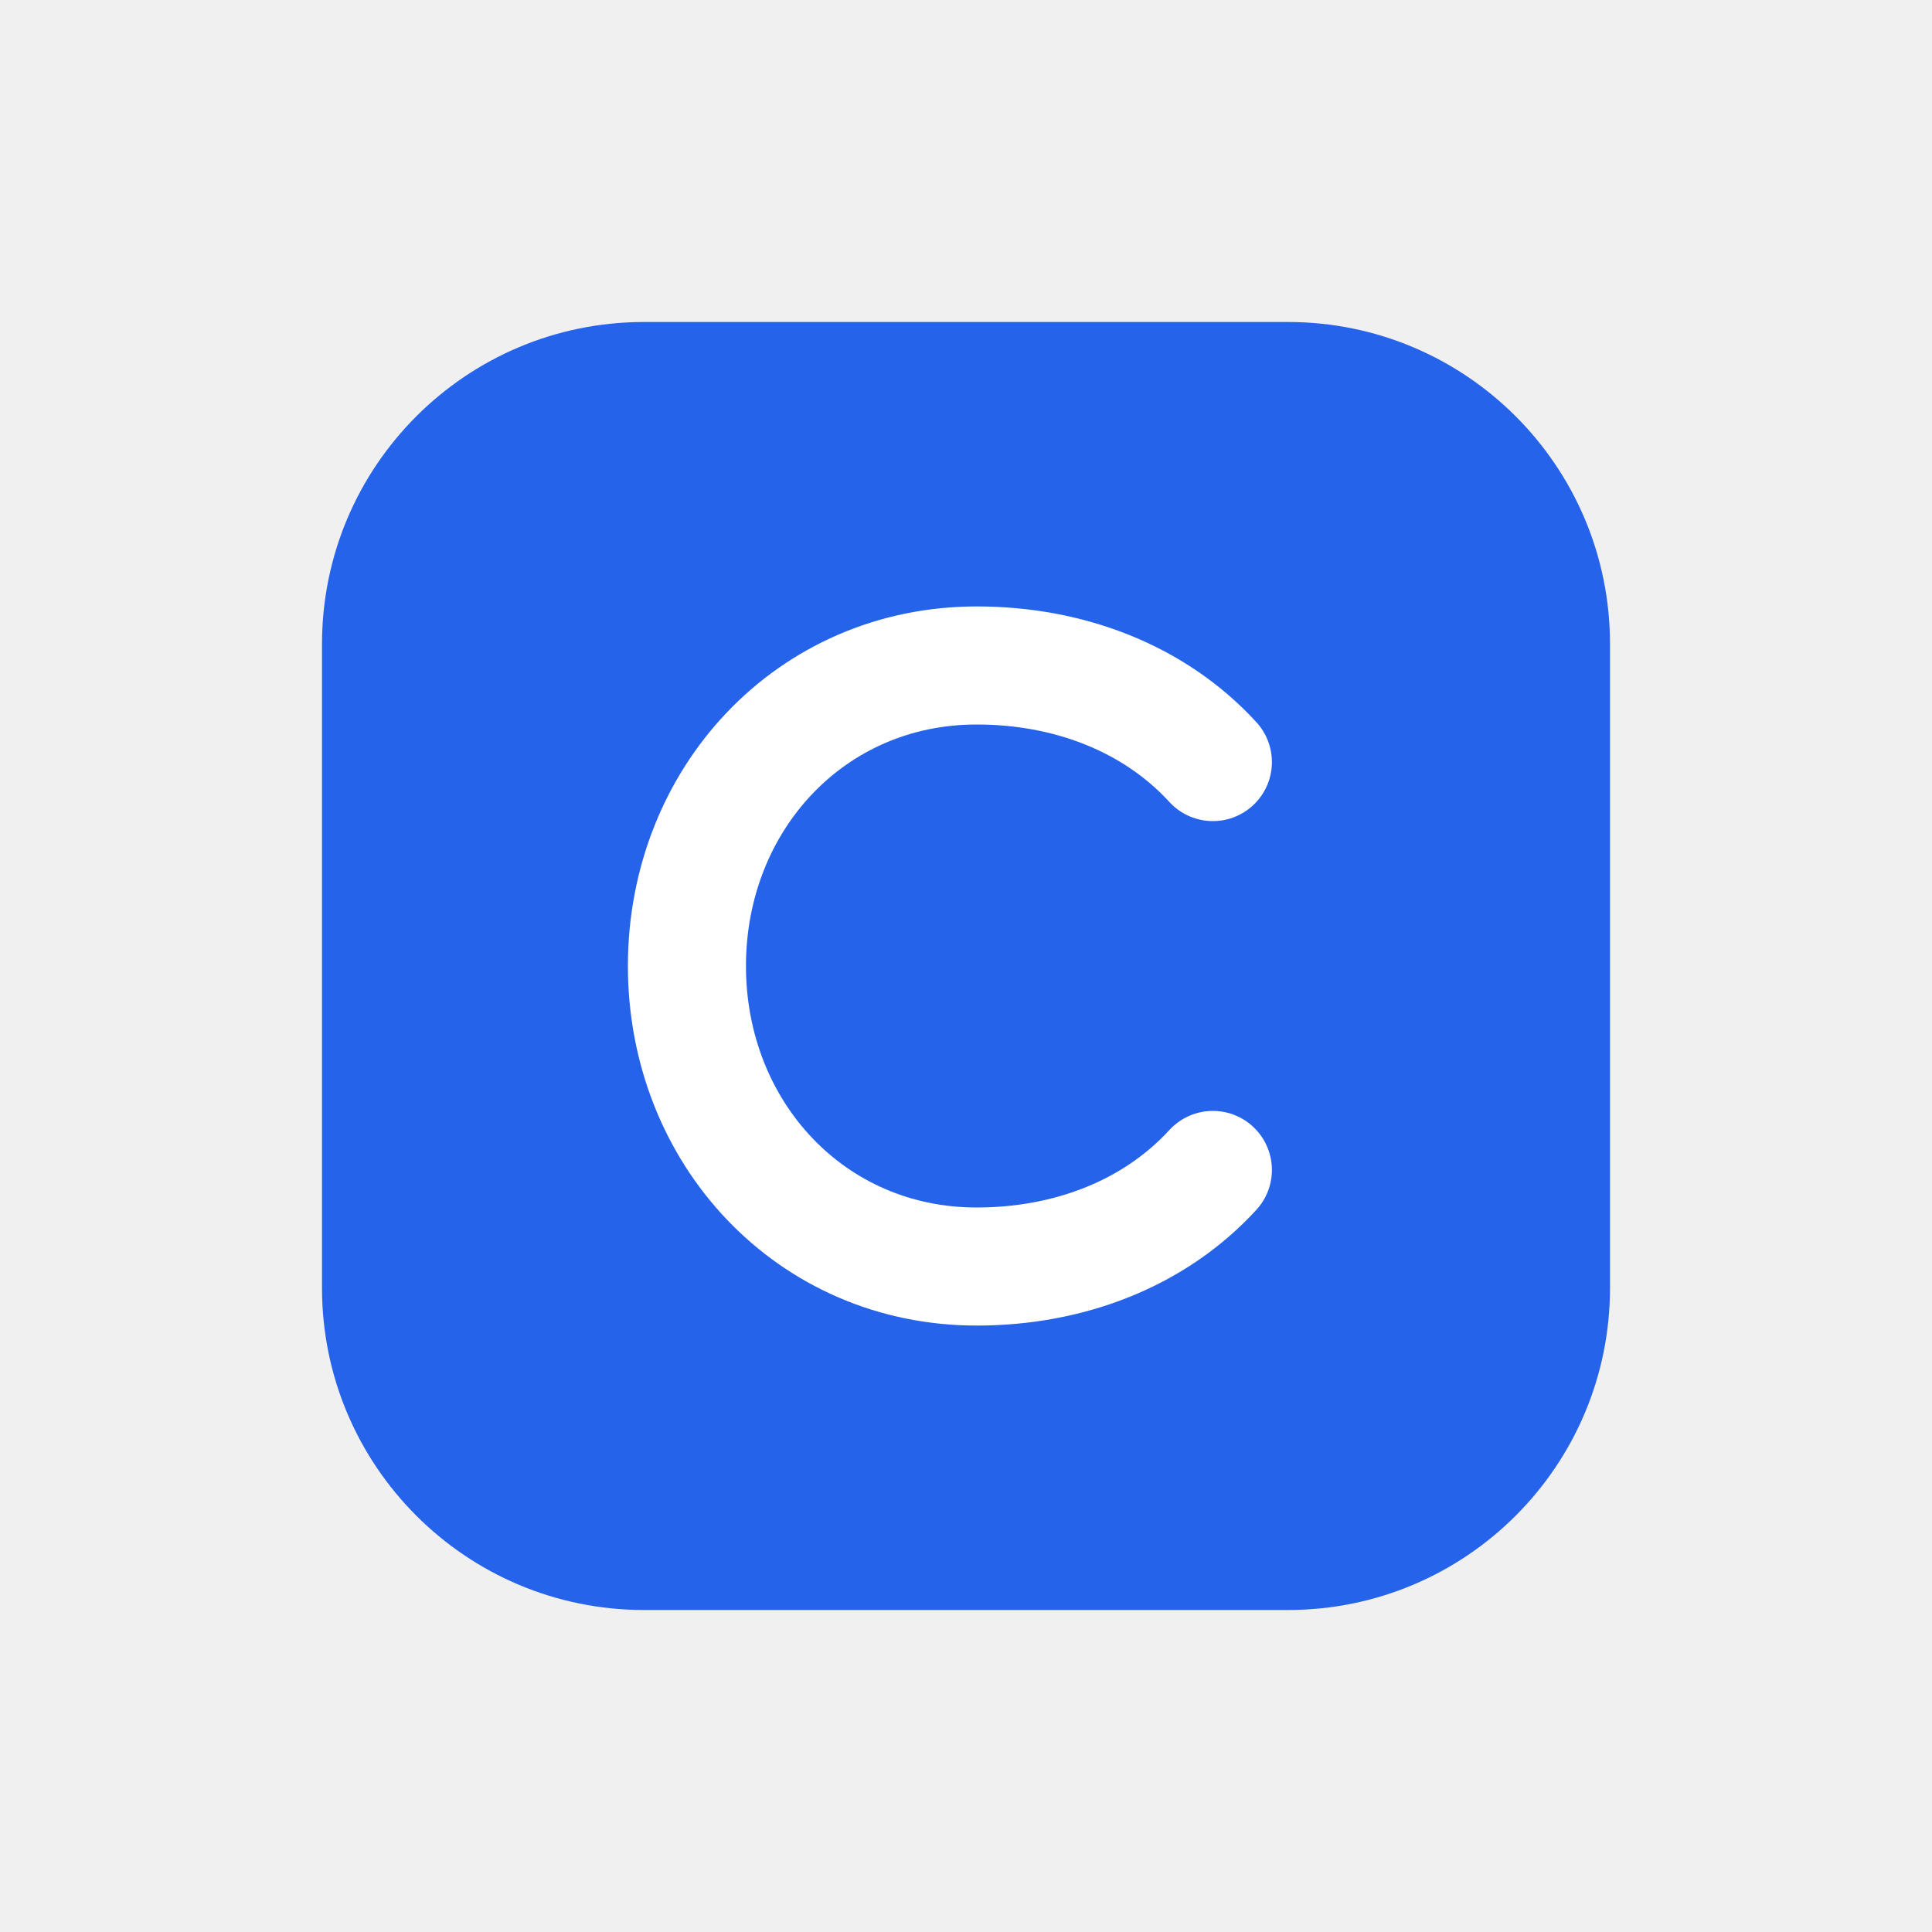
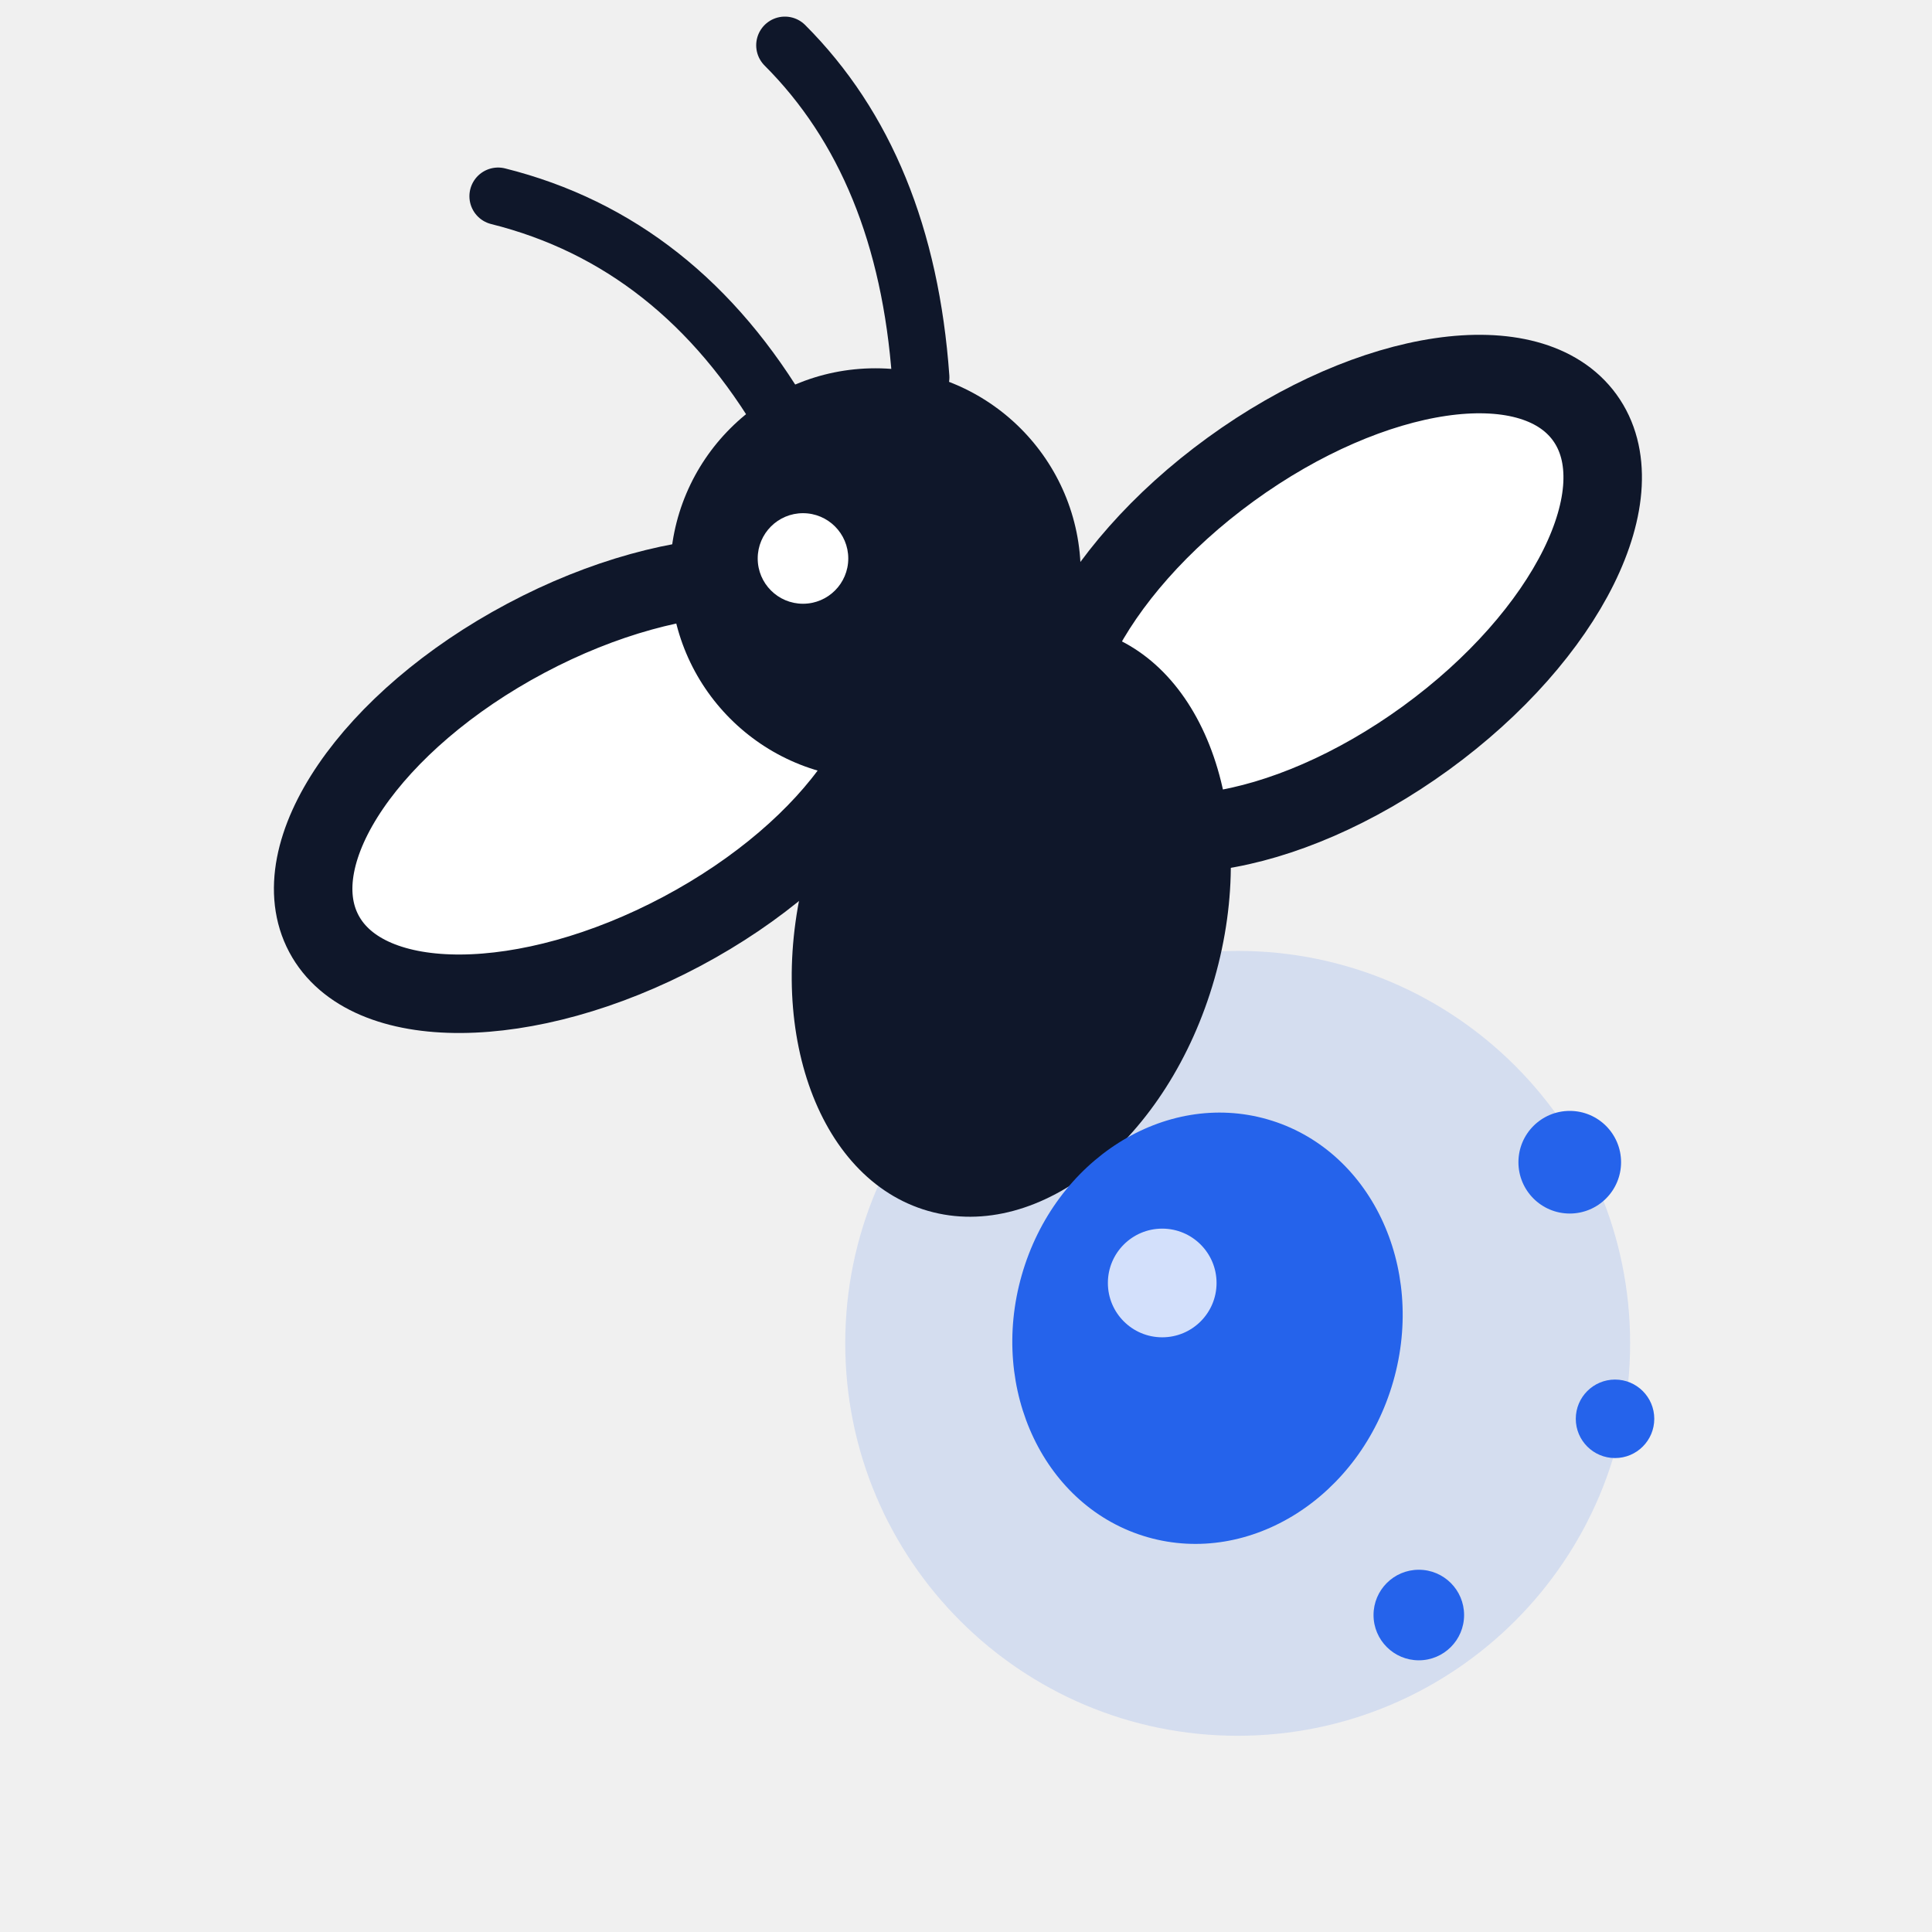
- <svg xmlns="http://www.w3.org/2000/svg" width="36" height="36" viewBox="0 0 36 36" fill="none">
-   <rect x="6" y="6" width="24" height="24" rx="6" fill="#2563eb" />
-   <path d="M22.6 14.2C21.5 13 19.9 12.4 18.2 12.4C15.1 12.4 12.8 14.9 12.8 18C12.8 21.1 15.1 23.6 18.2 23.6C19.9 23.6 21.5 23 22.6 21.8" stroke="#FFFFFF" stroke-width="2.2" stroke-linecap="round" />
+ <svg xmlns="http://www.w3.org/2000/svg" width="36" height="36" viewBox="0 0 64 64" fill="none">
+   <ellipse cx="20" cy="26" rx="10.5" ry="5.5" fill="#ffffff" stroke="#0f172a" stroke-width="2.6" transform="rotate(-28 20 26)" />
+   <ellipse cx="44" cy="20" rx="10.5" ry="5.5" fill="#ffffff" stroke="#0f172a" stroke-width="2.6" transform="rotate(-36 44 20)" />
+   <path d="M26 14 q-3.5-6-9.5-7.5 M30.5 12.5 q-.5-7-4.5-11" stroke="#0f172a" stroke-width="1.9" stroke-linecap="round" />
+   <circle cx="41" cy="44.5" r="13" fill="#2563eb" opacity=".14" />
+   <circle cx="29" cy="19" r="6.8" fill="#0f172a" />
+   <ellipse cx="33.5" cy="30.5" rx="7" ry="10" fill="#0f172a" transform="rotate(16 33.5 30.5)" />
+   <ellipse cx="40" cy="44" rx="6.4" ry="7.2" fill="#2563eb" transform="rotate(16 40 44)" />
+   <circle cx="38.5" cy="42.5" r="1.8" fill="#ffffff" opacity=".8" />
+   <circle cx="52" cy="38.5" r="1.7" fill="#2563eb" />
+   <circle cx="53.5" cy="47" r="1.3" fill="#2563eb" />
+   <circle cx="47" cy="53.5" r="1.5" fill="#2563eb" />
+   <circle cx="26.6" cy="18.5" r="1.5" fill="#ffffff" />
</svg>
